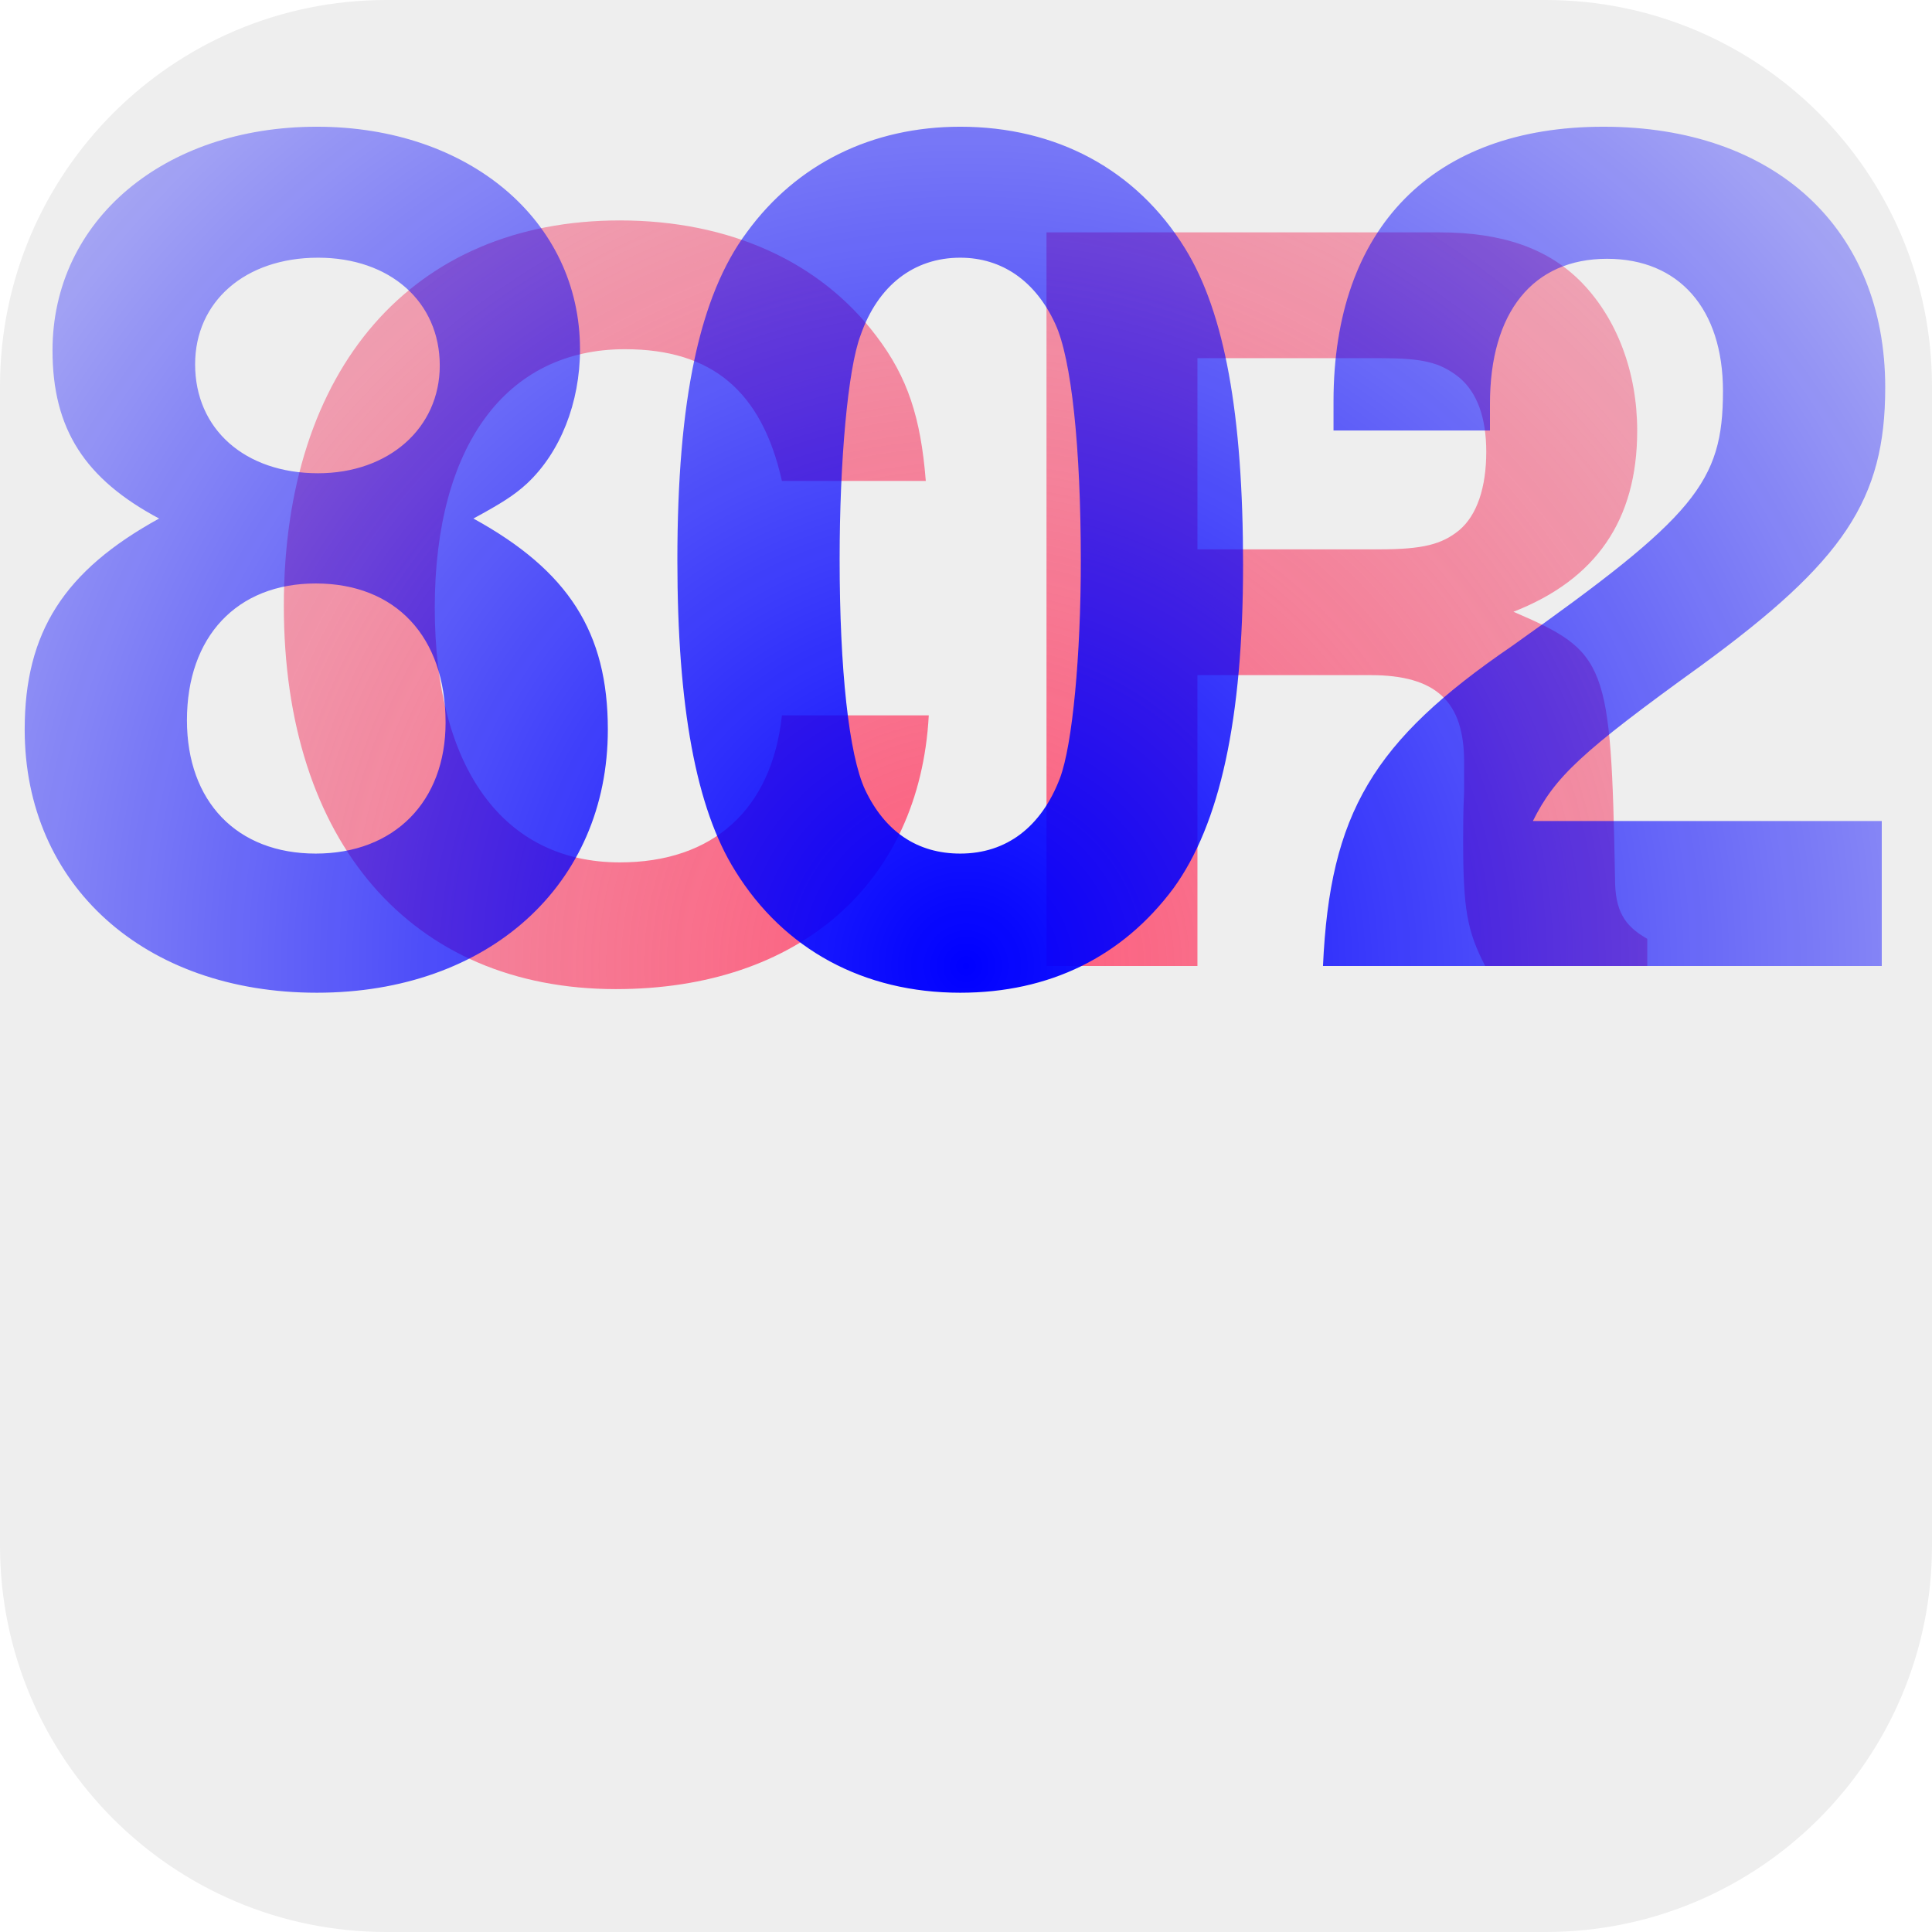
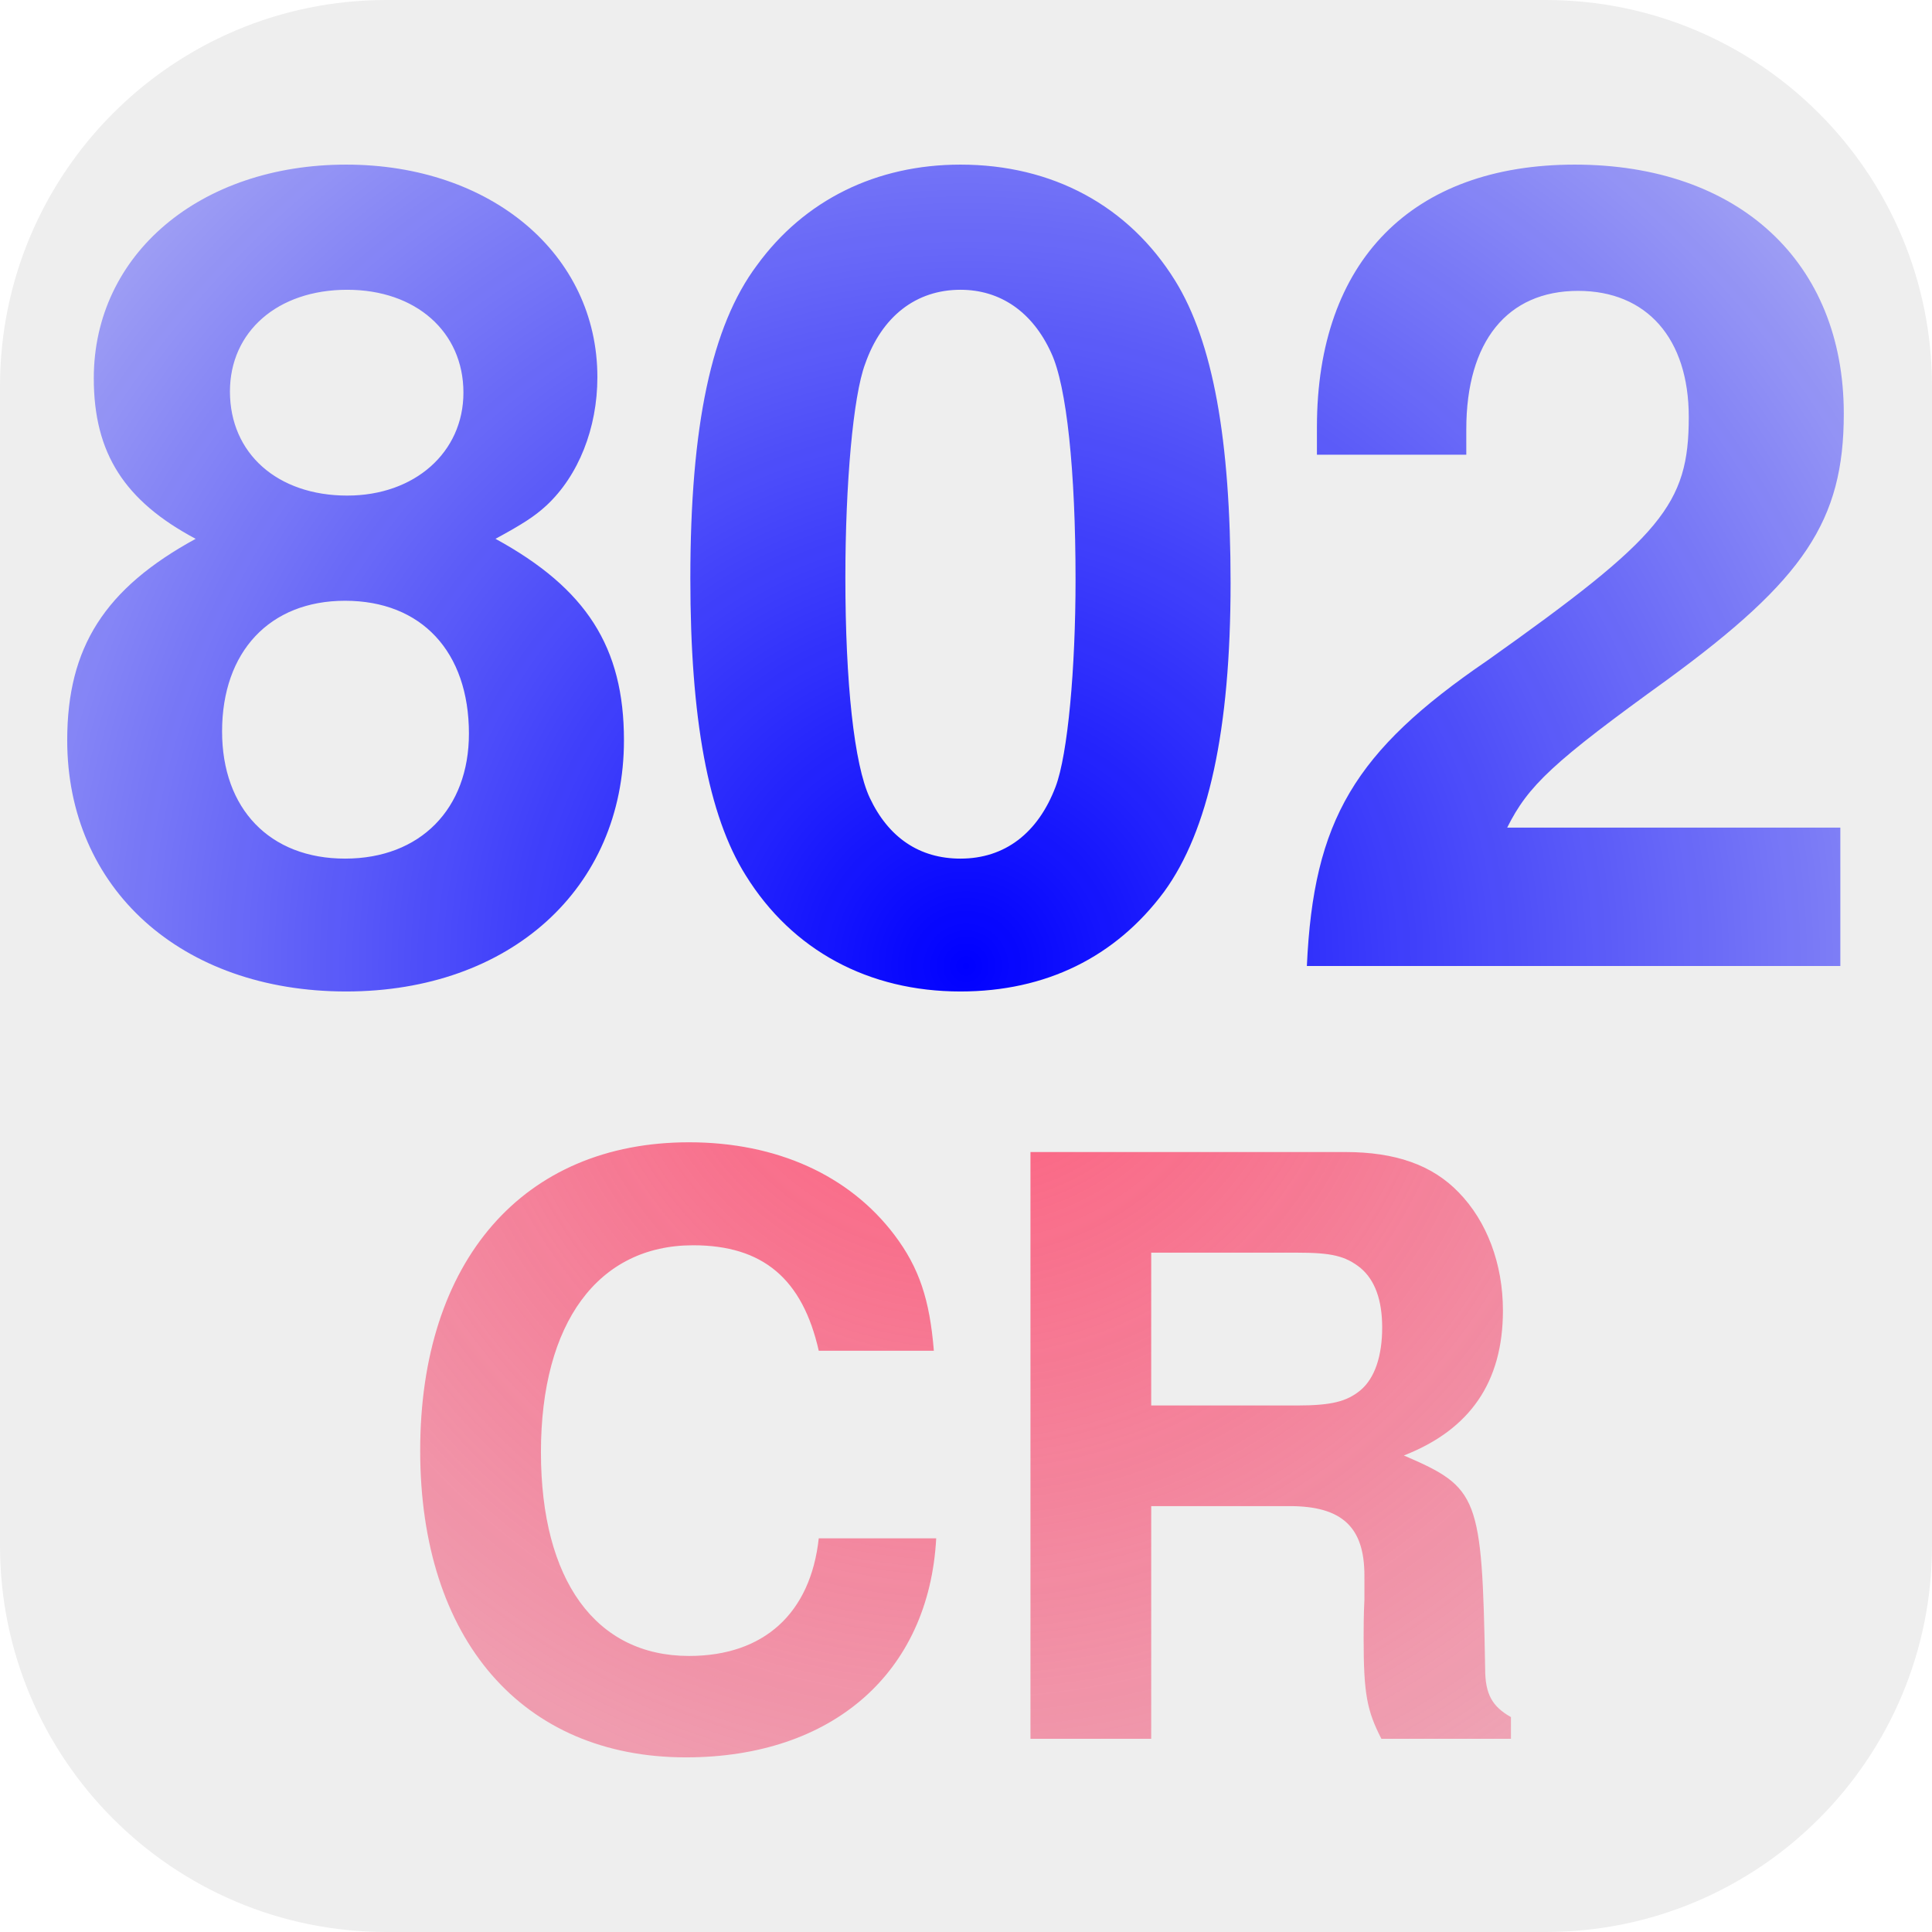
<svg xmlns="http://www.w3.org/2000/svg" viewBox="0 0 192 192" width="192px" height="192px">
  <defs>
    <linearGradient id="linearGradient1">
      <stop offset="0" stop-color="#0000ff" stop-opacity="1" />
      <stop offset="1" stop-color="#0000ff" stop-opacity="0.3" />
    </linearGradient>
    <linearGradient id="linearGradient2">
      <stop offset="0" stop-color="#ff5b7b" stop-opacity="1" />
      <stop offset="1" stop-color="#eb5b7e" stop-opacity="0.4" />
    </linearGradient>
    <radialGradient href="#linearGradient1" id="radialGradient1" cx="50%" cy="50%" r="60%" gradientUnits="userSpaceOnUse" />
    <radialGradient href="#linearGradient2" id="radialGradient2" cx="50%" cy="50%" r="60%" gradientUnits="userSpaceOnUse" />
    <clipPath id="clipPath">
      <rect width="100%" height="100%" x="0" y="0" rx="20%" ry="20%" />
    </clipPath>
  </defs>
  <g x="0" y="0" width="192px" height="192px" clip-path="url(#clipPath)">
    <rect width="100%" height="100%" fill="#eee" />
-     <text x="50%" y="50%" textLength="90%" text-anchor="middle" style="font:bold 100px Helvetica, Arial, sans-serif;alignment-baseline:text-before-edge;fill:url(#radialGradient2)">CR</text>
-     <text x="50%" y="50%" textLength="100%" text-anchor="middle" style="font:bold 115.2px Helvetica, Arial, sans-serif;fill:url(#radialGradient1)">802</text>
+     <text x="50%" y="90%" text-anchor="middle" style="font:bold 80px Helvetica, Arial, sans-serif;fill:url(#radialGradient2)">CR</text>
+     <text x="50%" y="50%" text-anchor="middle" style="font:bold 110px Helvetica, Arial, sans-serif;fill:url(#radialGradient1)">802</text>
  </g>
</svg>
